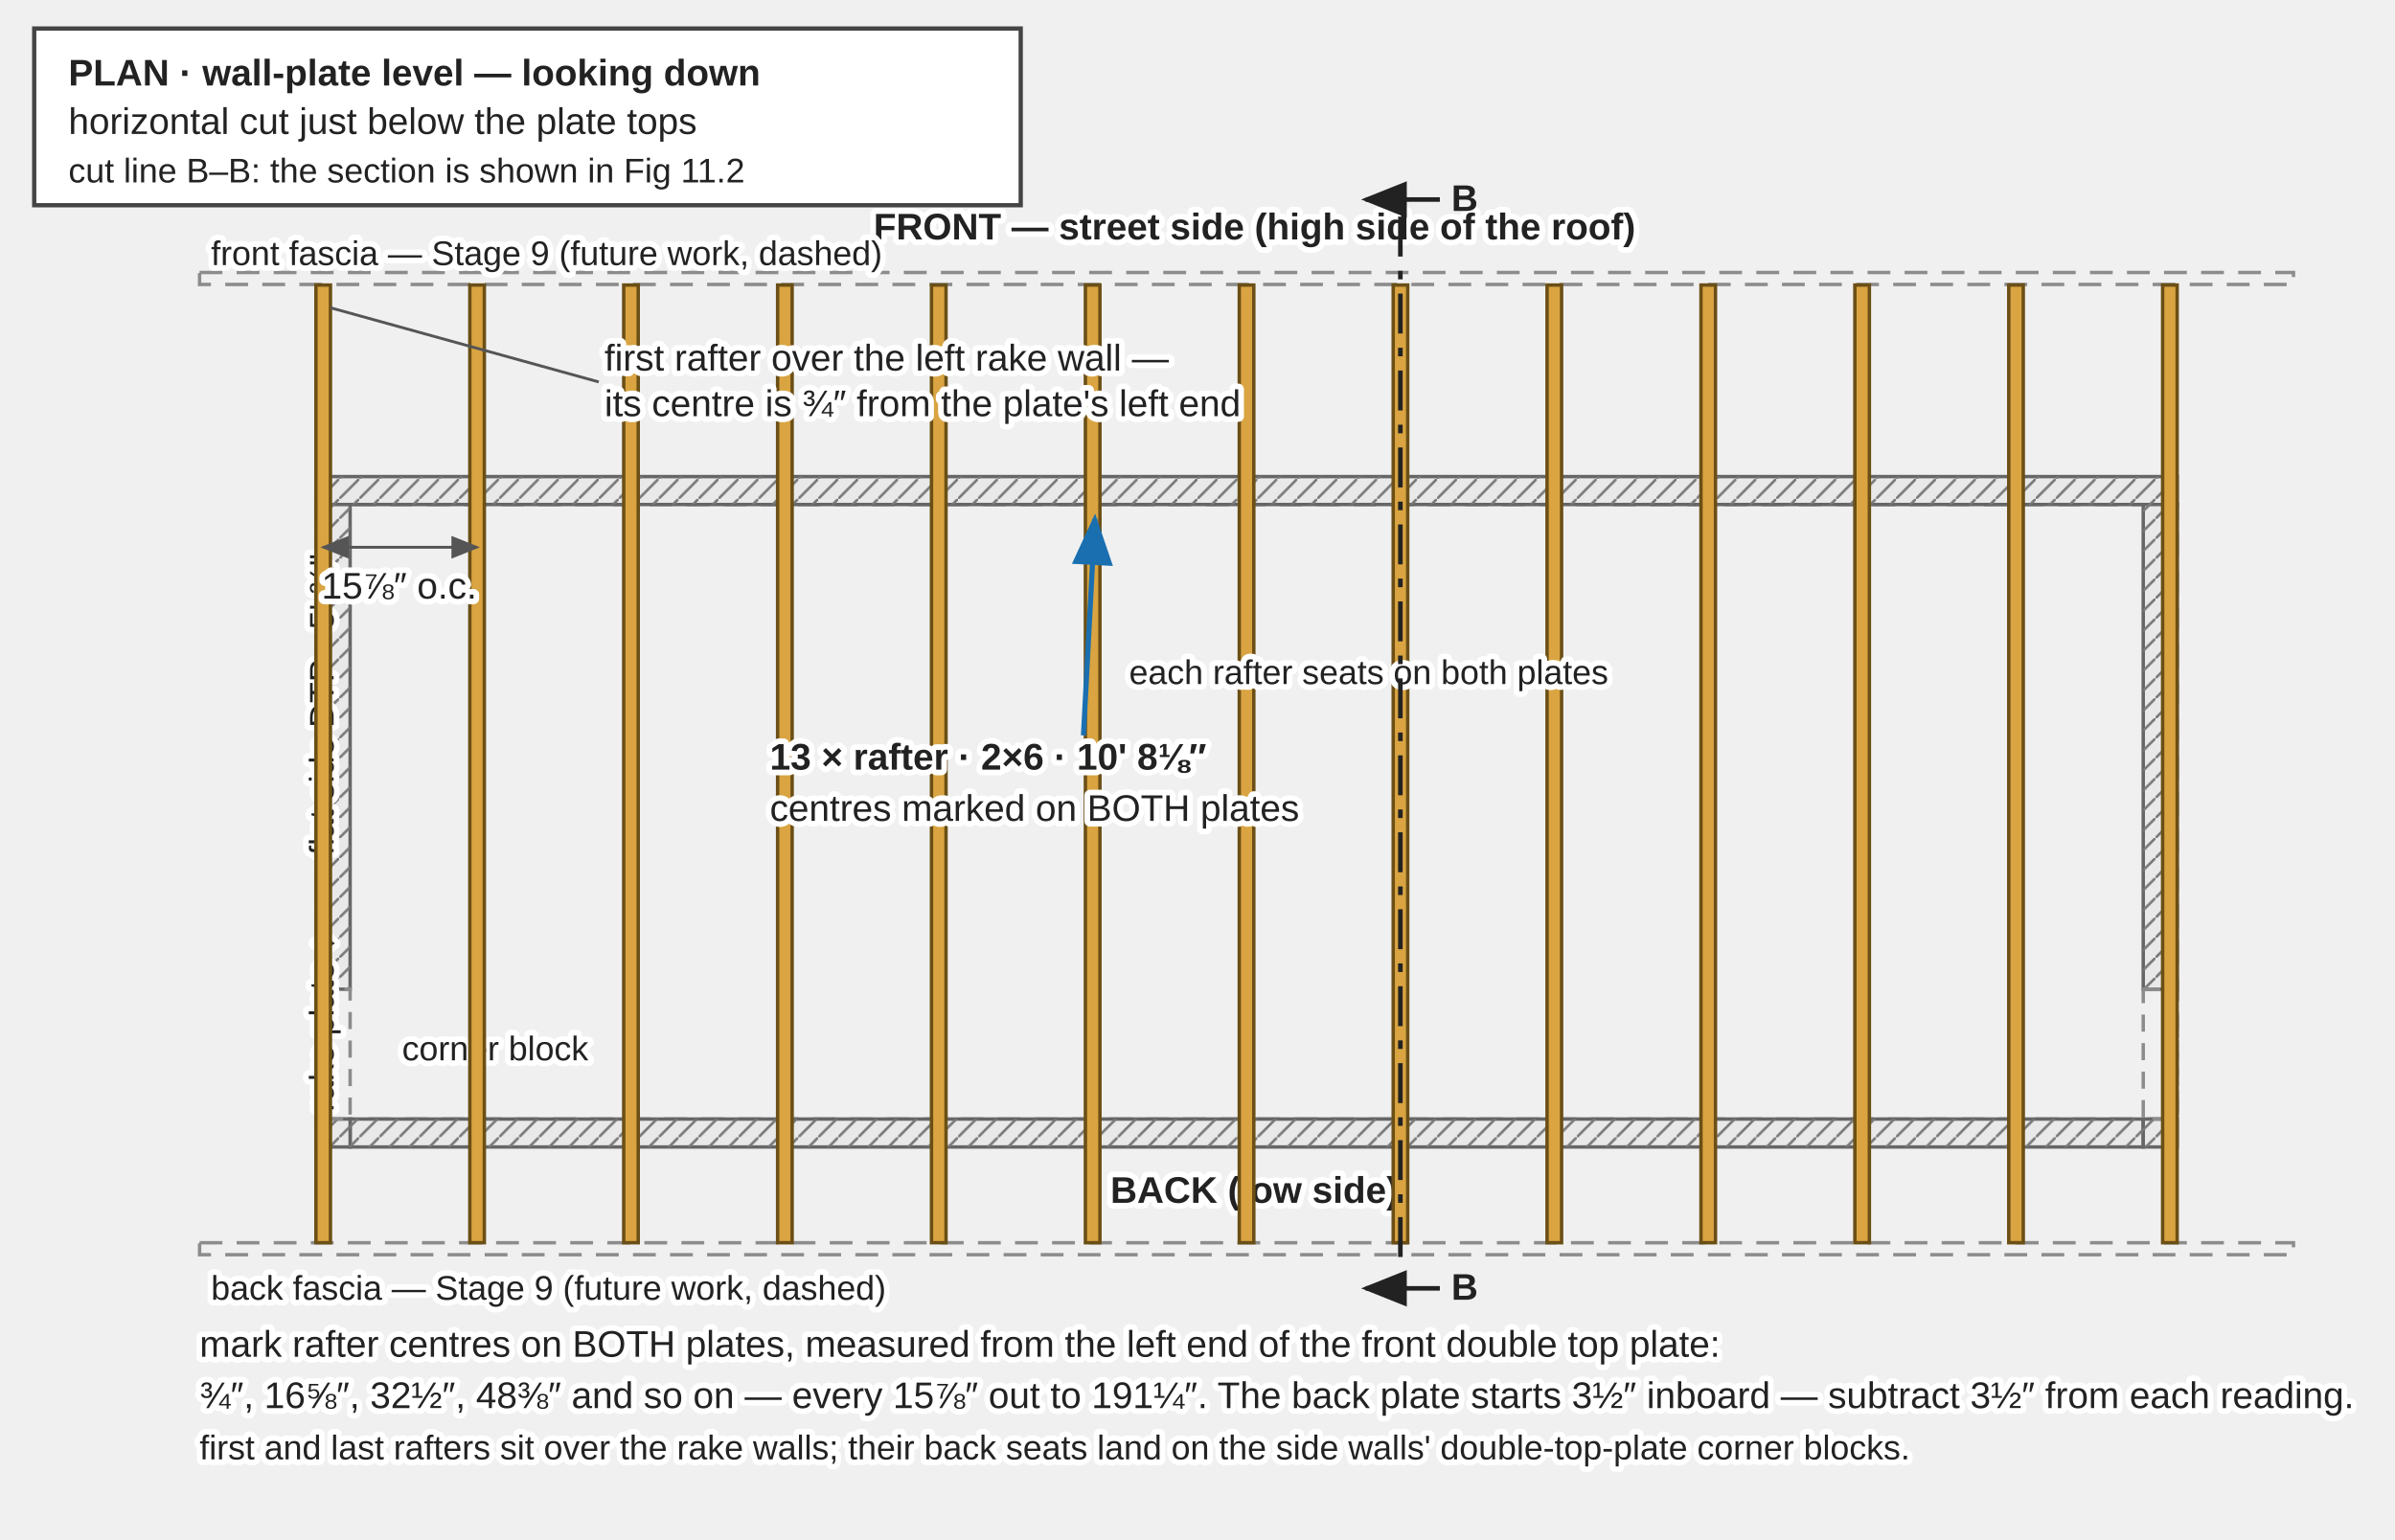
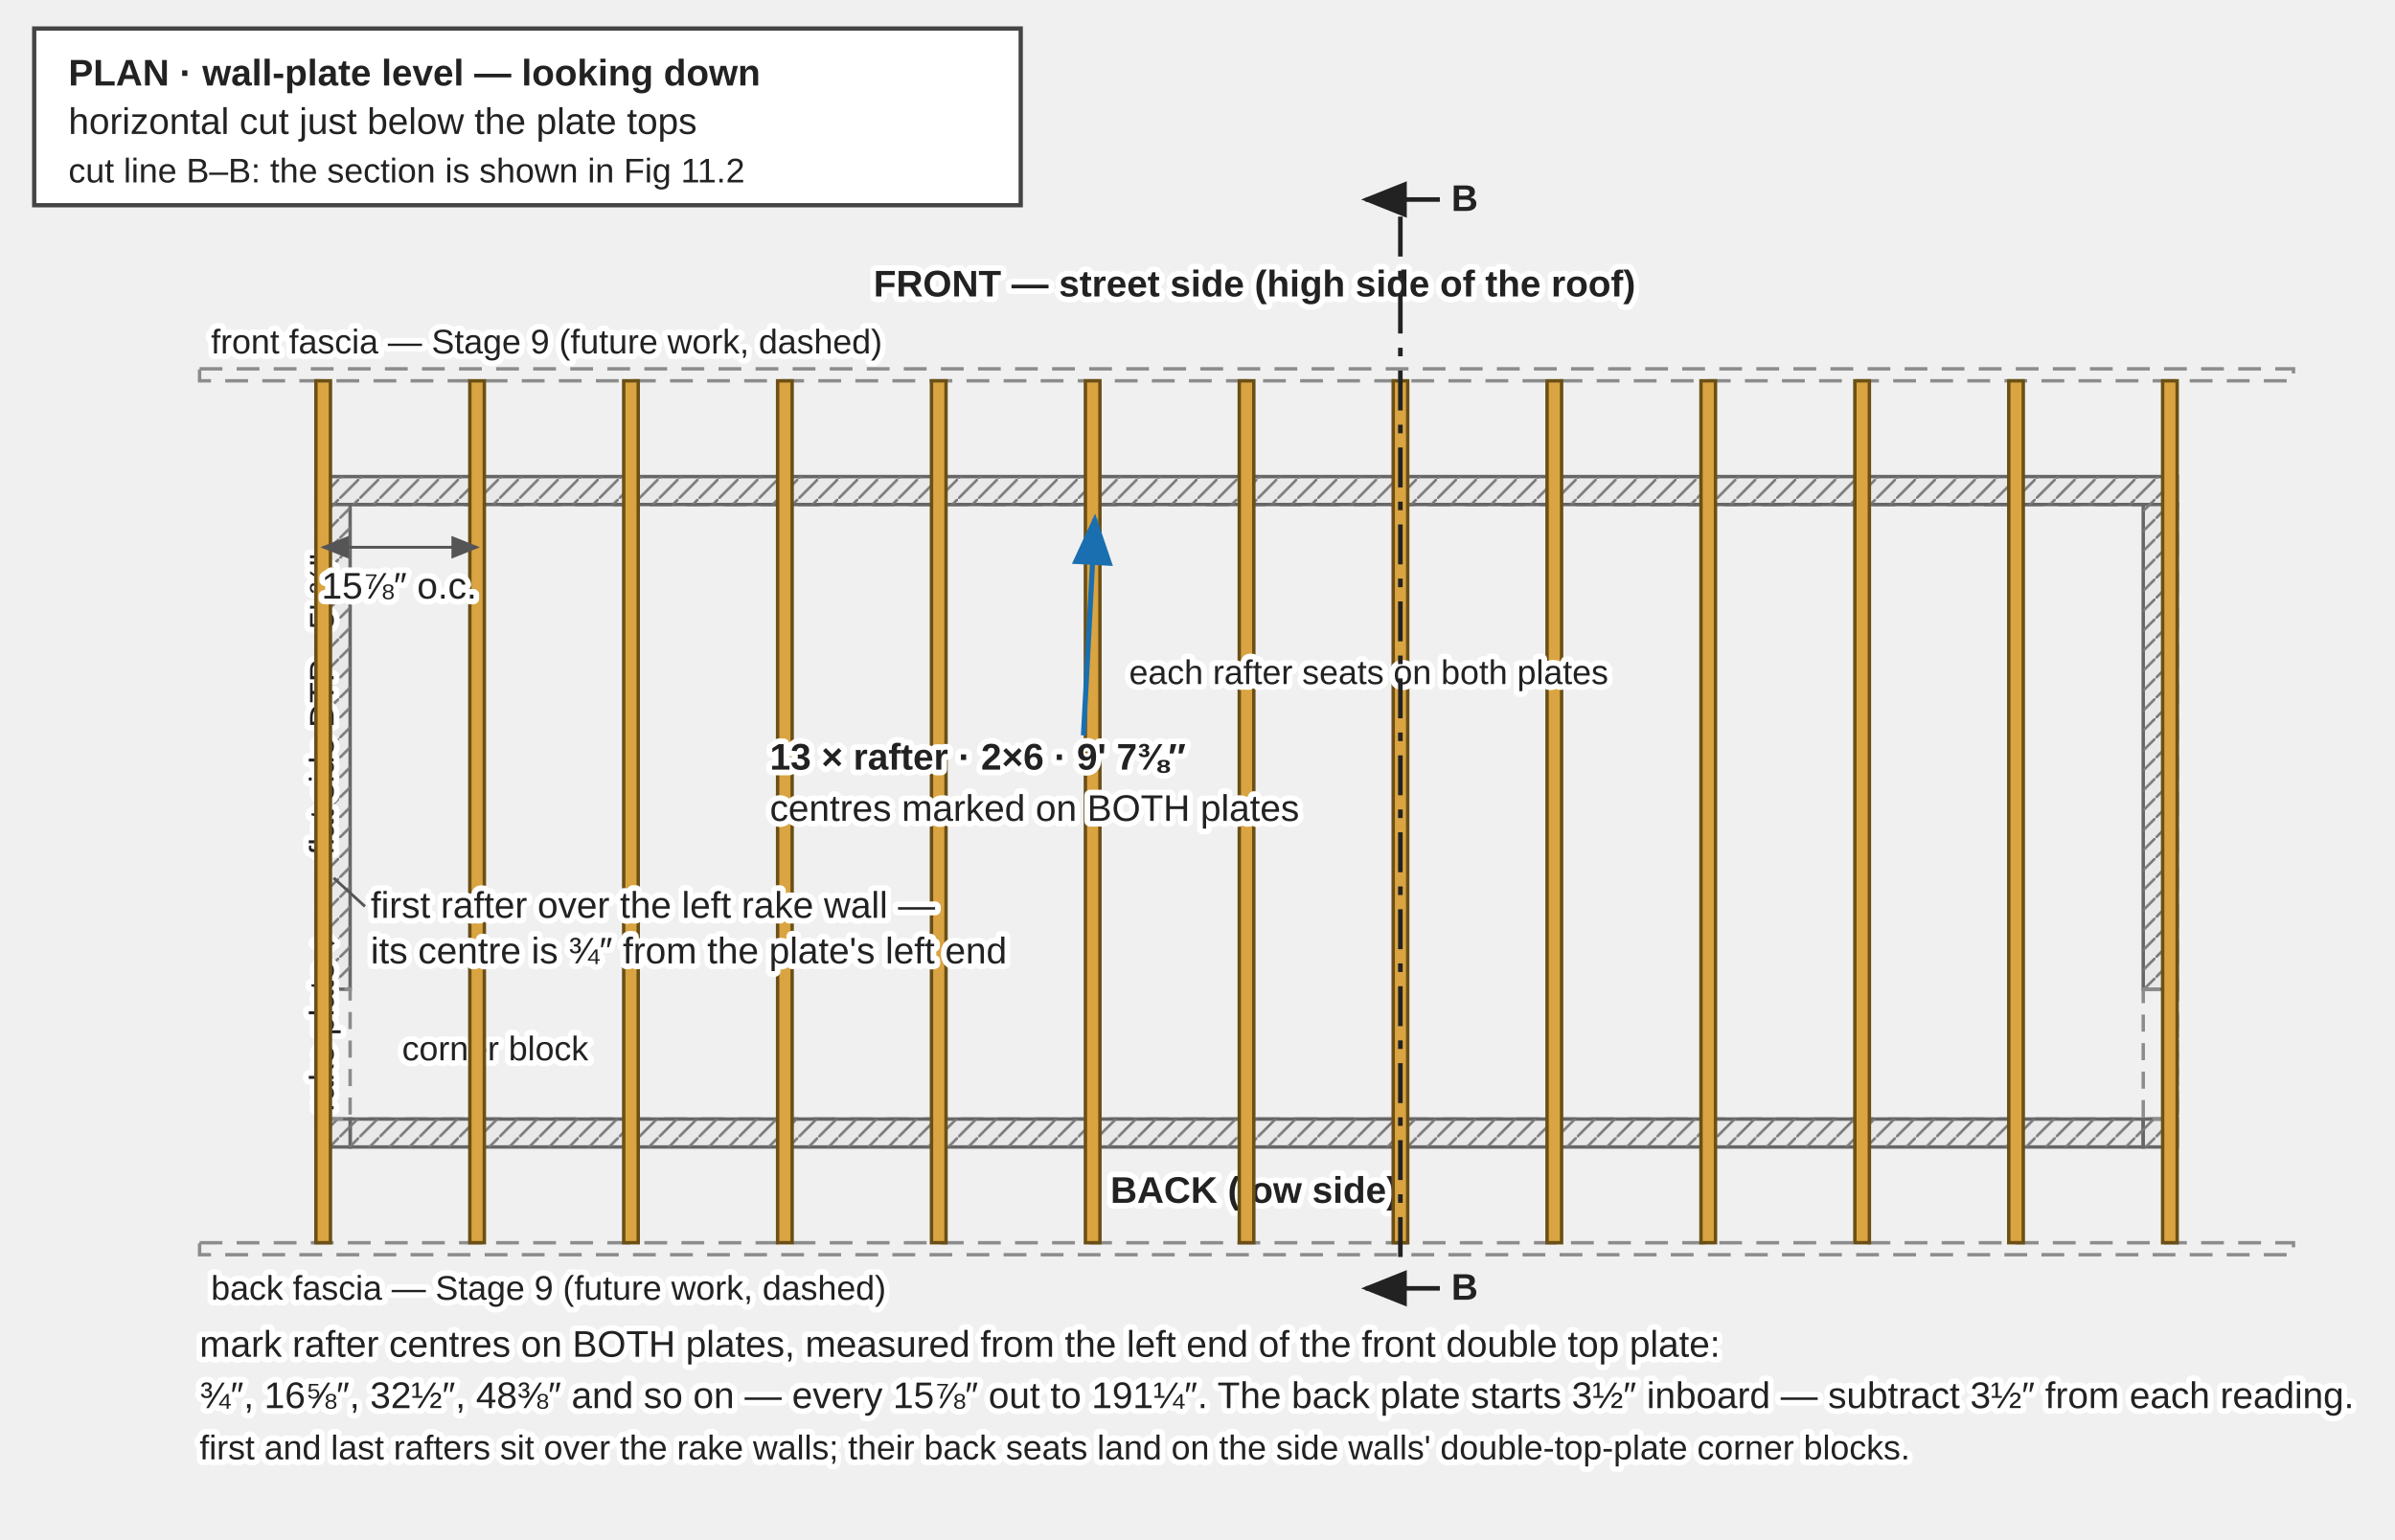
<svg xmlns="http://www.w3.org/2000/svg" viewBox="0 0 840 540" width="210mm" font-family="Arial, Helvetica, sans-serif">
  <defs>
    <marker id="dimA" markerWidth="10" markerHeight="8" refX="9" refY="4" orient="auto">
      <path d="M0,0 L10,4 L0,8" fill="#555" />
    </marker>
    <marker id="dimAs" markerWidth="10" markerHeight="8" refX="1" refY="4" orient="auto">
      <path d="M10,0 L0,4 L10,8" fill="#555" />
    </marker>
    <marker id="attA" markerWidth="10" markerHeight="8" refX="9" refY="4" orient="auto">
      <path d="M0,0 L10,4 L0,8" fill="#1a6fb0" />
    </marker>
    <marker id="secA" markerWidth="10" markerHeight="8" refX="9" refY="4" orient="auto">
      <path d="M0,0 L10,4 L0,8" fill="#222" />
    </marker>
    <pattern id="h11p" patternUnits="userSpaceOnUse" width="7" height="7">
      <path d="M0,7 L7,0" stroke="#777" stroke-width="0.9" />
    </pattern>
    <style>
      text { fill:#222; }
      .lbl { font-size:13px; }
      .lblb { font-size:13px; font-weight:bold; }
      .small { font-size:12px; }
    </style>
  </defs>
  <rect x="12" y="10" width="346" height="62" fill="#ffffff" stroke="#444" stroke-width="1.5" />
  <text x="24" y="30" class="lblb">PLAN · wall-plate level — looking down</text>
  <text x="24" y="47" class="lbl">horizontal cut just below the plate tops</text>
  <text x="24" y="64" class="small">cut line B–B: the section is shown in Fig 11.2</text>
-   <text x="440" y="84" class="lblb" fill="#ffffff" stroke="#ffffff" stroke-width="4" stroke-linejoin="round" text-anchor="middle">FRONT — street side (high side of the roof)</text>
-   <text x="440" y="84" class="lblb" text-anchor="middle">FRONT — street side (high side of the roof)</text>
+   <text x="440" y="104" class="lblb" fill="#ffffff" stroke="#ffffff" stroke-width="4" stroke-linejoin="round" text-anchor="middle">FRONT — street side (high side of the roof)</text>
+   <text x="440" y="104" class="lblb" text-anchor="middle">FRONT — street side (high side of the roof)</text>
  <text x="440" y="422" class="lblb" fill="#ffffff" stroke="#ffffff" stroke-width="4" stroke-linejoin="round" text-anchor="middle">BACK (low side)</text>
  <text x="440" y="422" class="lblb" text-anchor="middle">BACK (low side)</text>
  <rect x="110.8" y="177" width="652.8" height="215.6" fill="none" stroke="#8c8c8c" stroke-width="1.2" stroke-dasharray="8,5" />
  <g stroke="#666" stroke-width="1.2">
    <rect x="110.8" y="167.2" width="652.8" height="9.8" fill="#e9e9e9" />
    <rect x="122.8" y="392.6" width="628.9" height="9.8" fill="#e9e9e9" />
    <rect x="110.8" y="177" width="12" height="170.05" fill="#e9e9e9" />
    <rect x="751.7" y="177" width="11.9" height="170.05" fill="#e9e9e9" />
    <rect x="110.8" y="392.6" width="12" height="9.8" fill="#e9e9e9" />
    <rect x="751.7" y="392.6" width="11.9" height="9.8" fill="#e9e9e9" />
  </g>
  <g fill="url(#h11p)" stroke="none">
    <rect x="110.8" y="167.2" width="652.8" height="9.8" />
    <rect x="122.8" y="392.6" width="628.9" height="9.8" />
    <rect x="110.8" y="177" width="12" height="170.05" />
    <rect x="751.7" y="177" width="11.9" height="170.05" />
    <rect x="110.8" y="392.6" width="12" height="9.8" />
    <rect x="751.7" y="392.6" width="11.9" height="9.8" />
  </g>
  <g fill="none" stroke="#8c8c8c" stroke-width="1.2" stroke-dasharray="6,4">
    <rect x="110.8" y="347.05" width="12" height="45.55" />
    <rect x="751.7" y="347.05" width="11.9" height="45.55" />
  </g>
  <text x="117" y="300" class="small" fill="#ffffff" stroke="#ffffff" stroke-width="4" stroke-linejoin="round" transform="rotate(-90 117 300)">flat side DTP · 5' ¾"</text>
  <text x="117" y="300" class="small" transform="rotate(-90 117 300)">flat side DTP · 5' ¾"</text>
  <text x="117" y="390" class="small" fill="#ffffff" stroke="#ffffff" stroke-width="4" stroke-linejoin="round" transform="rotate(-90 117 390)">rake plate ↓</text>
  <text x="117" y="390" class="small" transform="rotate(-90 117 390)">rake plate ↓</text>
  <text x="141" y="372" class="small" fill="#ffffff" stroke="#ffffff" stroke-width="4" stroke-linejoin="round">corner block</text>
  <text x="141" y="372" class="small">corner block</text>
  <g fill="none" stroke="#8c8c8c" stroke-width="1.2" stroke-dasharray="8,5">
-     <rect x="70" y="95.6" width="734.4" height="4.2" />
+     <rect x="70" y="129.4" width="734.4" height="4.2" />
    <rect x="70" y="436" width="734.4" height="4.2" />
  </g>
-   <text x="74" y="93" class="small" fill="#ffffff" stroke="#ffffff" stroke-width="4" stroke-linejoin="round">front fascia — Stage 9 (future work, dashed)</text>
-   <text x="74" y="93" class="small">front fascia — Stage 9 (future work, dashed)</text>
+   <text x="74" y="124" class="small" fill="#ffffff" stroke="#ffffff" stroke-width="4" stroke-linejoin="round">front fascia — Stage 9 (future work, dashed)</text>
+   <text x="74" y="124" class="small">front fascia — Stage 9 (future work, dashed)</text>
  <text x="74" y="456" class="small" fill="#ffffff" stroke="#ffffff" stroke-width="4" stroke-linejoin="round">back fascia — Stage 9 (future work, dashed)</text>
  <text x="74" y="456" class="small">back fascia — Stage 9 (future work, dashed)</text>
  <g fill="#d9a441" stroke="#6b4f16" stroke-width="1.2">
-     <rect x="110.8" y="100" width="5.1" height="336" />
-     <rect x="164.78" y="100" width="5.1" height="336" />
-     <rect x="218.75" y="100" width="5.1" height="336" />
-     <rect x="272.73" y="100" width="5.1" height="336" />
-     <rect x="326.7" y="100" width="5.1" height="336" />
-     <rect x="380.68" y="100" width="5.1" height="336" />
-     <rect x="434.65" y="100" width="5.1" height="336" />
-     <rect x="488.63" y="100" width="5.1" height="336" />
-     <rect x="542.6" y="100" width="5.1" height="336" />
-     <rect x="596.58" y="100" width="5.1" height="336" />
-     <rect x="650.55" y="100" width="5.1" height="336" />
-     <rect x="704.53" y="100" width="5.1" height="336" />
-     <rect x="758.5" y="100" width="5.1" height="336" />
+     <rect x="110.8" y="133.6" width="5.1" height="302.4" />
+     <rect x="164.78" y="133.6" width="5.1" height="302.4" />
+     <rect x="218.75" y="133.6" width="5.1" height="302.4" />
+     <rect x="272.73" y="133.6" width="5.1" height="302.4" />
+     <rect x="326.7" y="133.6" width="5.1" height="302.4" />
+     <rect x="380.68" y="133.6" width="5.1" height="302.4" />
+     <rect x="434.65" y="133.6" width="5.1" height="302.4" />
+     <rect x="488.63" y="133.6" width="5.1" height="302.4" />
+     <rect x="542.6" y="133.6" width="5.1" height="302.4" />
+     <rect x="596.58" y="133.6" width="5.1" height="302.4" />
+     <rect x="650.55" y="133.6" width="5.1" height="302.4" />
+     <rect x="704.53" y="133.6" width="5.1" height="302.4" />
+     <rect x="758.5" y="133.6" width="5.1" height="302.4" />
  </g>
  <line x1="113.35" y1="192" x2="167.33" y2="192" stroke="#555" stroke-width="1" marker-start="url(#dimAs)" marker-end="url(#dimA)" />
  <text x="140" y="210" class="lbl" fill="#ffffff" stroke="#ffffff" stroke-width="4" stroke-linejoin="round" text-anchor="middle">15⅞″ o.c.</text>
  <text x="140" y="210" class="lbl" text-anchor="middle">15⅞″ o.c.</text>
-   <text x="212" y="130" class="lbl" fill="#ffffff" stroke="#ffffff" stroke-width="4" stroke-linejoin="round">first rafter over the left rake wall —</text>
-   <text x="212" y="130" class="lbl">first rafter over the left rake wall —</text>
-   <text x="212" y="146" class="lbl" fill="#ffffff" stroke="#ffffff" stroke-width="4" stroke-linejoin="round">its centre is ¾″ from the plate's left end</text>
-   <text x="212" y="146" class="lbl">its centre is ¾″ from the plate's left end</text>
-   <line x1="210" y1="134" x2="116" y2="108" stroke="#555" stroke-width="1" />
-   <text x="270" y="270" class="lblb" fill="#ffffff" stroke="#ffffff" stroke-width="4" stroke-linejoin="round">13 × rafter · 2×6 · 10' 8⅛″</text>
-   <text x="270" y="270" class="lblb">13 × rafter · 2×6 · 10' 8⅛″</text>
+   <text x="130" y="322" class="lbl" fill="#ffffff" stroke="#ffffff" stroke-width="4" stroke-linejoin="round">first rafter over the left rake wall —</text>
+   <text x="130" y="322" class="lbl">first rafter over the left rake wall —</text>
+   <text x="130" y="338" class="lbl" fill="#ffffff" stroke="#ffffff" stroke-width="4" stroke-linejoin="round">its centre is ¾″ from the plate's left end</text>
+   <text x="130" y="338" class="lbl">its centre is ¾″ from the plate's left end</text>
+   <line x1="128" y1="318" x2="117" y2="308" stroke="#555" stroke-width="1" />
+   <text x="270" y="270" class="lblb" fill="#ffffff" stroke="#ffffff" stroke-width="4" stroke-linejoin="round">13 × rafter · 2×6 · 9' 7⅜″</text>
+   <text x="270" y="270" class="lblb">13 × rafter · 2×6 · 9' 7⅜″</text>
  <text x="270" y="288" class="lbl" fill="#ffffff" stroke="#ffffff" stroke-width="4" stroke-linejoin="round">centres marked on BOTH plates</text>
  <text x="270" y="288" class="lbl">centres marked on BOTH plates</text>
  <line x1="380" y1="258" x2="384" y2="182" stroke="#1a6fb0" stroke-width="1.8" marker-end="url(#attA)" />
  <text x="396" y="240" class="small" fill="#ffffff" stroke="#ffffff" stroke-width="4" stroke-linejoin="round">each rafter seats on both plates</text>
  <text x="396" y="240" class="small" fill="#1a6fb0">each rafter seats on both plates</text>
  <line x1="491.15" y1="76" x2="491.15" y2="446" stroke="#222" stroke-width="1.6" stroke-dasharray="14,5,3,5" />
  <line x1="505" y1="70" x2="479" y2="70" stroke="#222" stroke-width="1.6" marker-end="url(#secA)" />
  <text x="509" y="74" class="lblb">B</text>
  <line x1="505" y1="452" x2="479" y2="452" stroke="#222" stroke-width="1.6" marker-end="url(#secA)" />
  <text x="509" y="456" class="lblb">B</text>
  <text x="70" y="476" class="lbl" fill="#ffffff" stroke="#ffffff" stroke-width="4" stroke-linejoin="round">mark rafter centres on BOTH plates, measured from the left end of the front double top plate:</text>
  <text x="70" y="476" class="lbl">mark rafter centres on BOTH plates, measured from the left end of the front double top plate:</text>
  <text x="70" y="494" class="lbl" fill="#ffffff" stroke="#ffffff" stroke-width="4" stroke-linejoin="round">¾″, 16⅝″, 32½″, 48⅜″ and so on — every 15⅞″ out to 191¼″. The back plate starts 3½″ inboard — subtract 3½″ from each reading.</text>
  <text x="70" y="494" class="lbl">¾″, 16⅝″, 32½″, 48⅜″ and so on — every 15⅞″ out to 191¼″. The back plate starts 3½″ inboard — subtract 3½″ from each reading.</text>
  <text x="70" y="512" class="small" fill="#ffffff" stroke="#ffffff" stroke-width="4" stroke-linejoin="round">first and last rafters sit over the rake walls; their back seats land on the side walls' double-top-plate corner blocks.</text>
  <text x="70" y="512" class="small">first and last rafters sit over the rake walls; their back seats land on the side walls' double-top-plate corner blocks.</text>
</svg>
